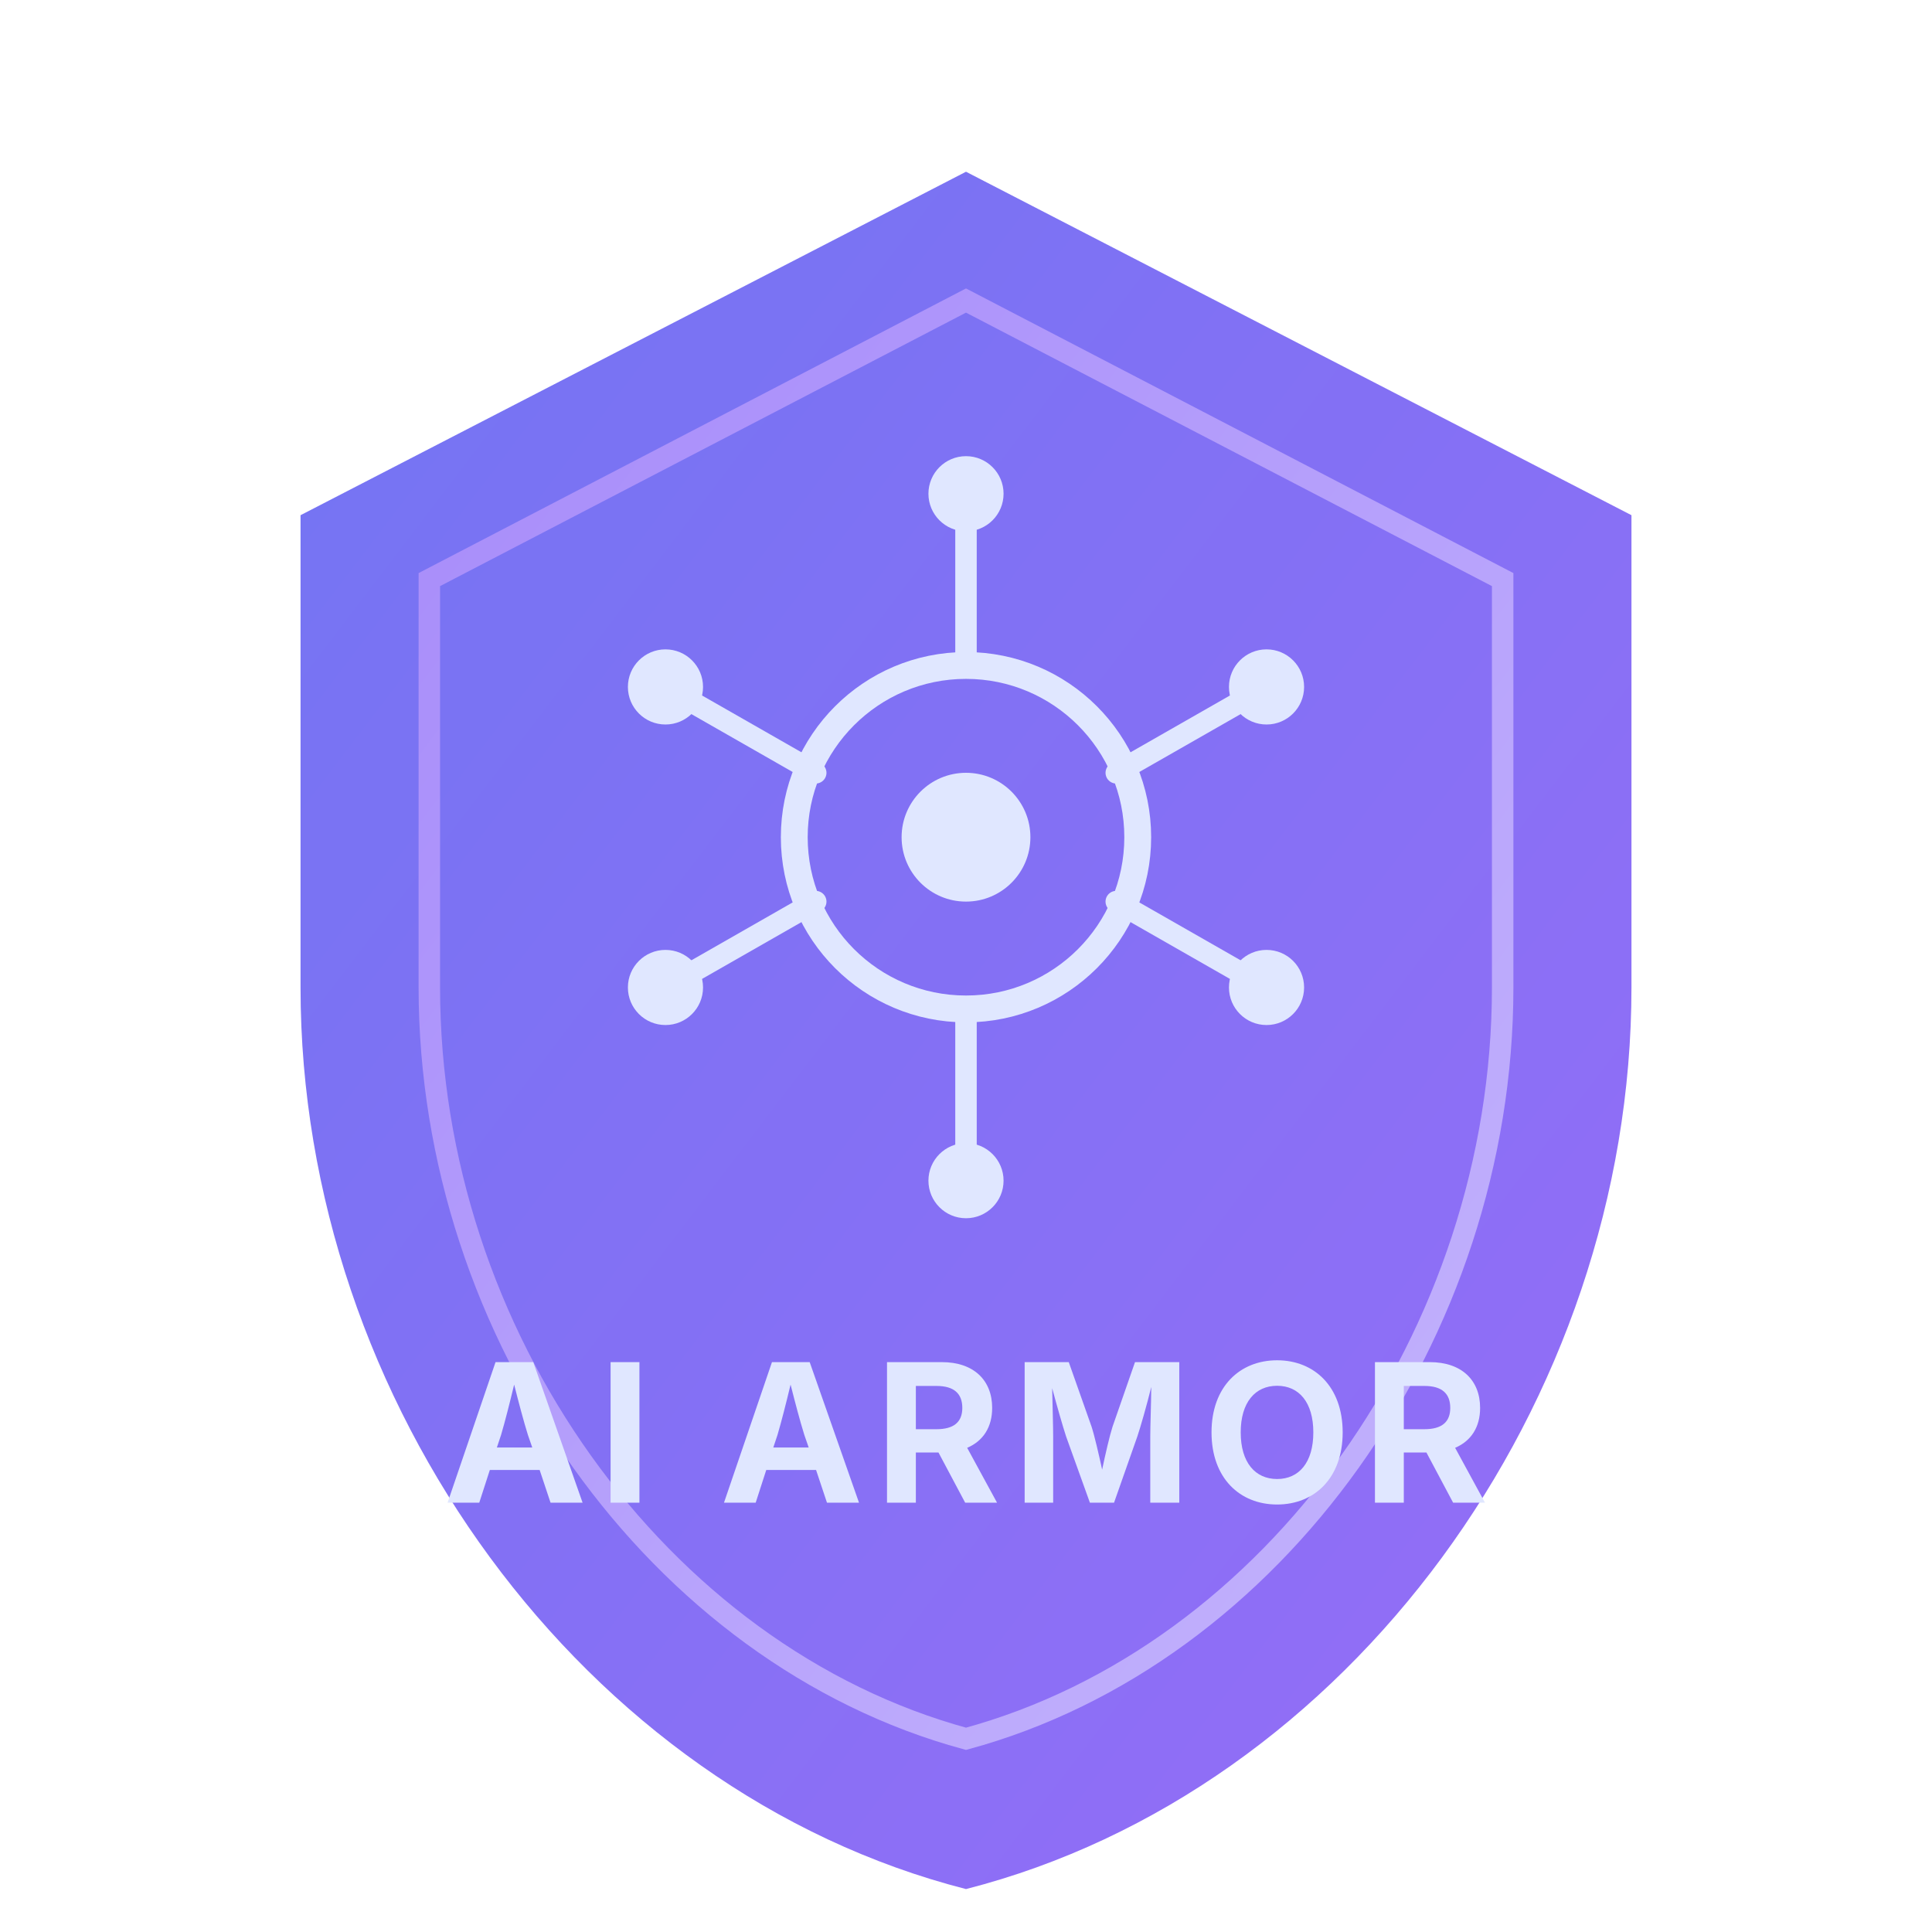
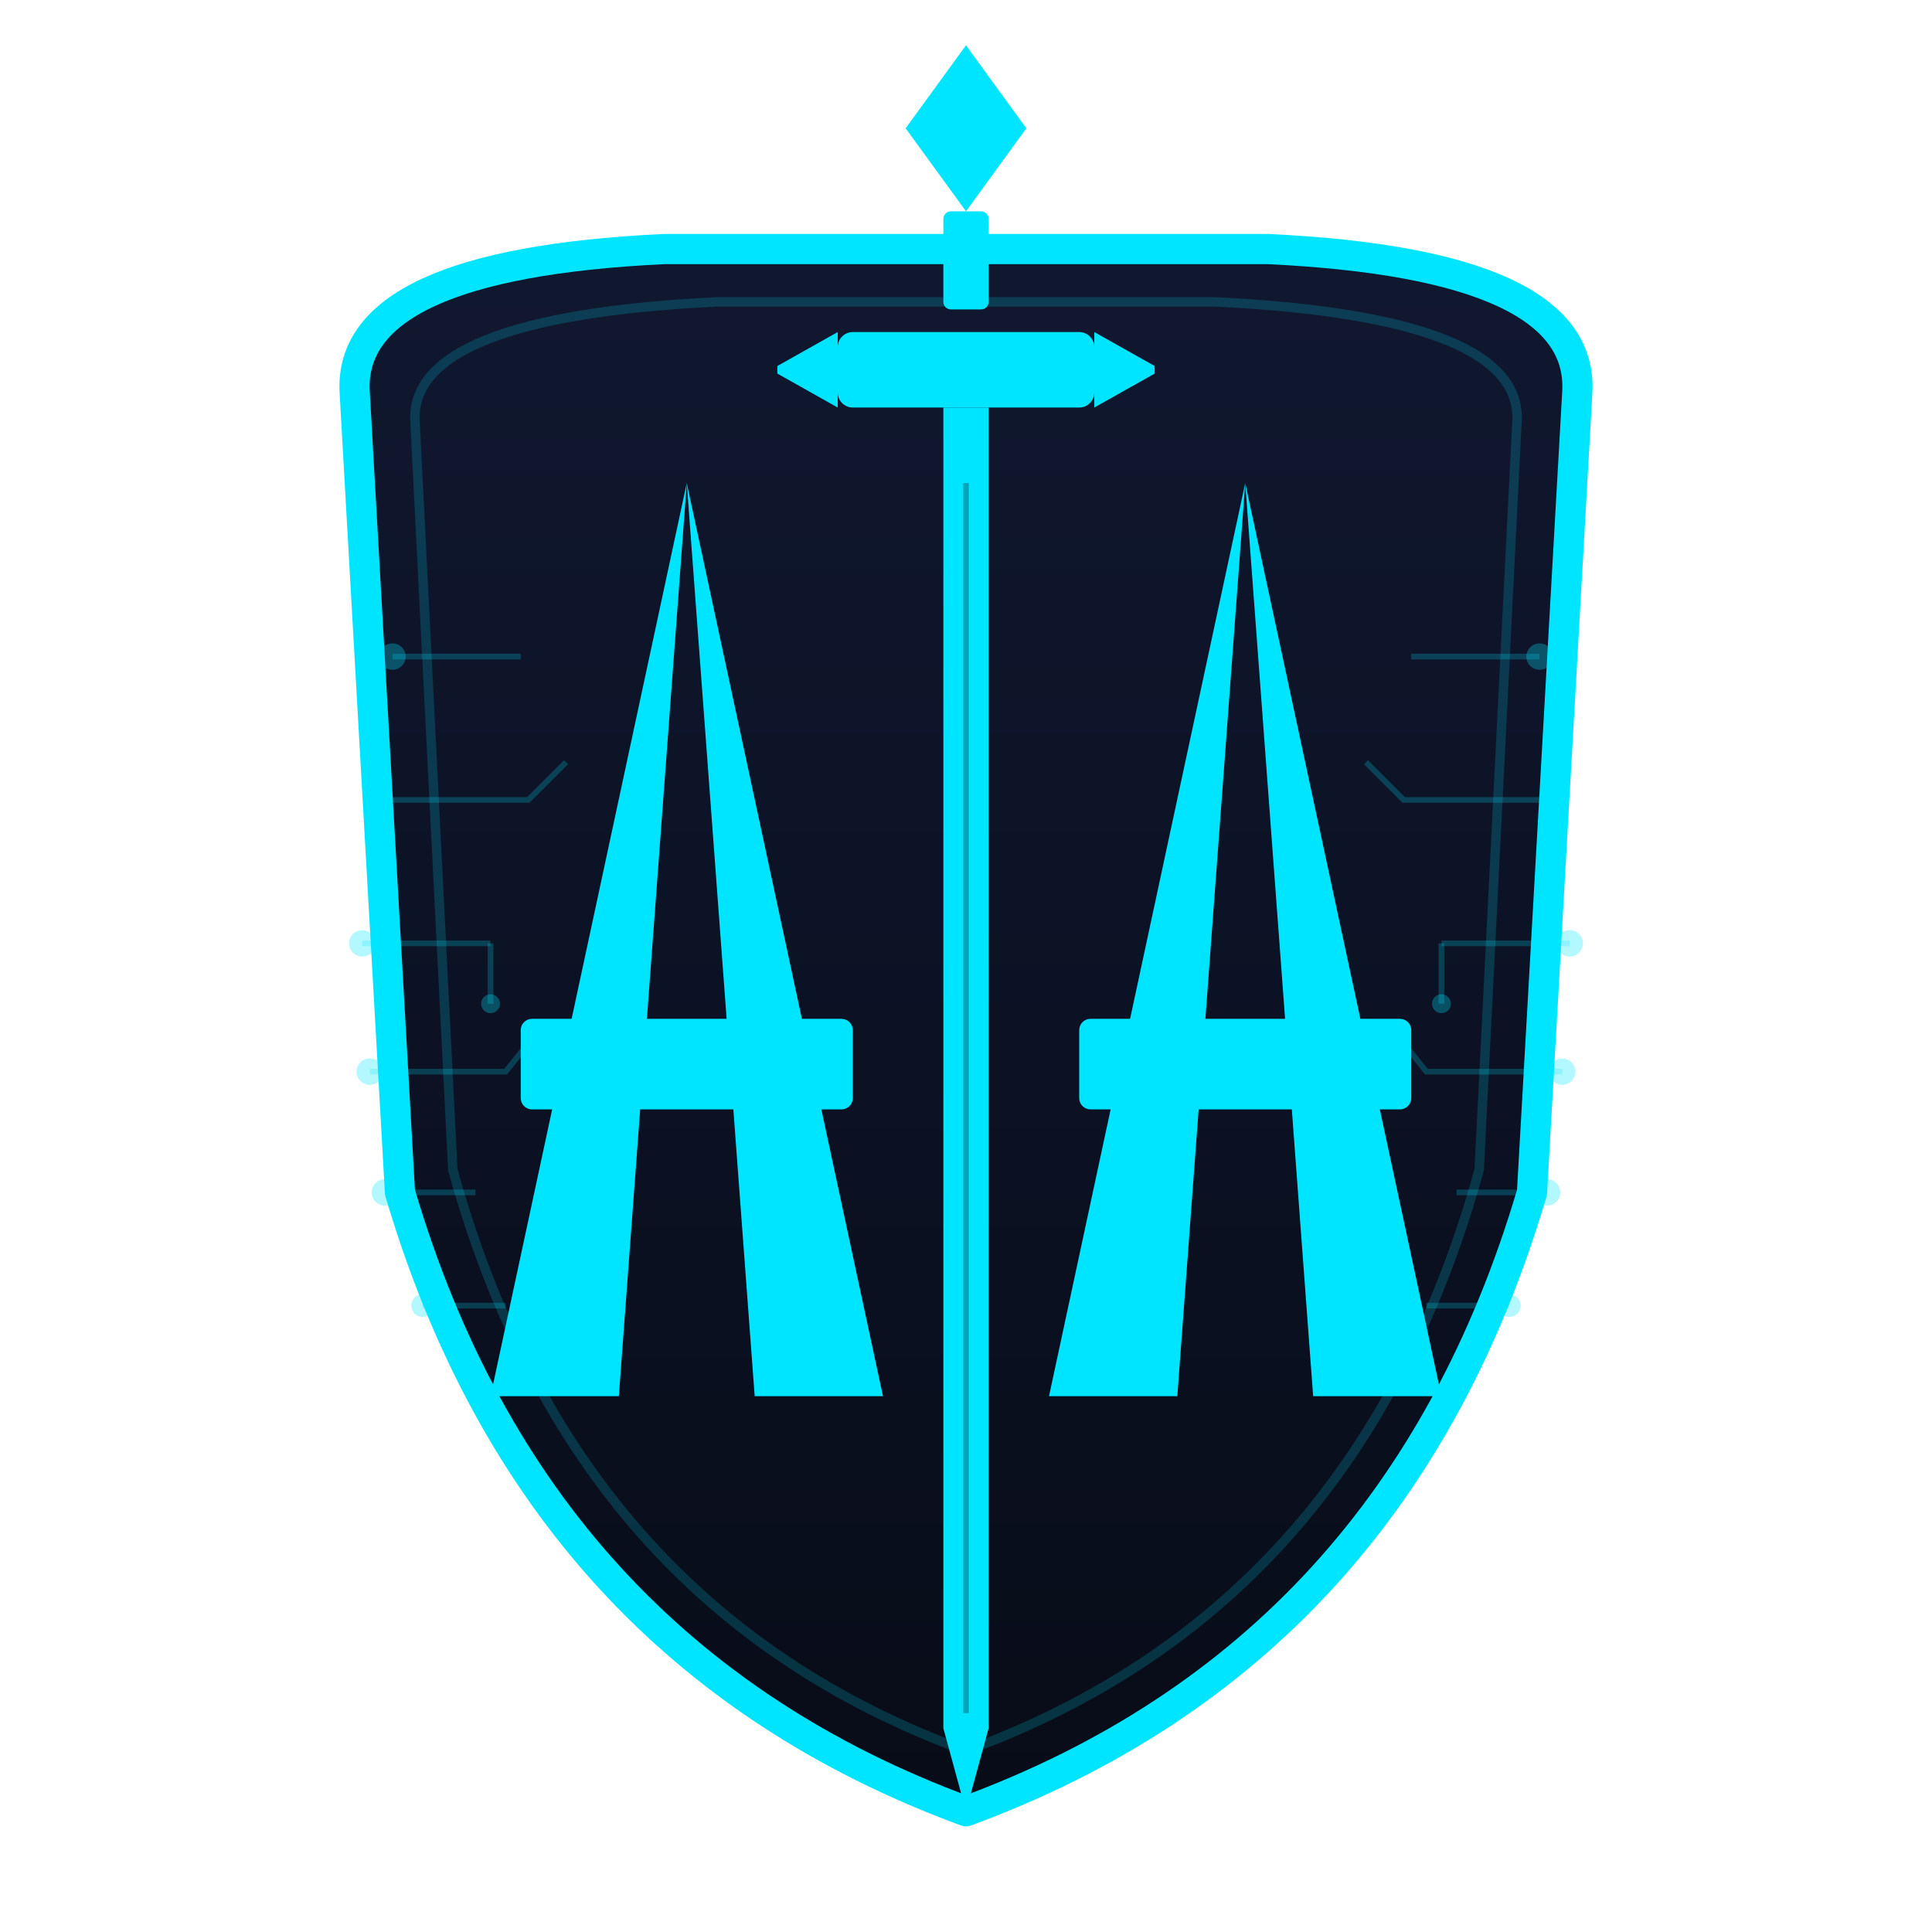
- <svg xmlns="http://www.w3.org/2000/svg" viewBox="0 0 180 180" fill="none">
+ <svg xmlns="http://www.w3.org/2000/svg" viewBox="0 0 512 512" fill="none">
  <defs>
-     <linearGradient id="shield" x1="0%" y1="0%" x2="100%" y2="100%">
-       <stop offset="0%" style="stop-color:#6366f1" />
-       <stop offset="100%" style="stop-color:#8b5cf6" />
-     </linearGradient>
-     <linearGradient id="glow" x1="0%" y1="0%" x2="100%" y2="100%">
-       <stop offset="0%" style="stop-color:#a78bfa" />
-       <stop offset="100%" style="stop-color:#c4b5fd" />
+     <linearGradient id="sf" x1="256" y1="64" x2="256" y2="482" gradientUnits="userSpaceOnUse">
+       <stop offset="0%" stop-color="#101830" />
+       <stop offset="100%" stop-color="#080C18" />
    </linearGradient>
  </defs>
-   <path d="M90 16L28 48v44c0 38.7 26.4 74.9 62 84 35.6-9.1 62-45.3 62-84V48L90 16z" fill="url(#shield)" opacity="0.9" />
-   <path d="M90 28L40 54v38c0 32.3 21.3 62.2 50 70 28.7-7.8 50-37.7 50-70V54L90 28z" fill="none" stroke="url(#glow)" stroke-width="2" />
-   <circle cx="90" cy="78" r="16" fill="none" stroke="#e0e7ff" stroke-width="2.5" />
-   <circle cx="90" cy="78" r="6" fill="#e0e7ff" />
-   <line x1="90" y1="62" x2="90" y2="46" stroke="#e0e7ff" stroke-width="2" stroke-linecap="round" />
-   <line x1="104" y1="72" x2="118" y2="64" stroke="#e0e7ff" stroke-width="2" stroke-linecap="round" />
-   <line x1="104" y1="84" x2="118" y2="92" stroke="#e0e7ff" stroke-width="2" stroke-linecap="round" />
-   <line x1="76" y1="72" x2="62" y2="64" stroke="#e0e7ff" stroke-width="2" stroke-linecap="round" />
-   <line x1="76" y1="84" x2="62" y2="92" stroke="#e0e7ff" stroke-width="2" stroke-linecap="round" />
-   <line x1="90" y1="94" x2="90" y2="110" stroke="#e0e7ff" stroke-width="2" stroke-linecap="round" />
-   <circle cx="90" cy="46" r="3.5" fill="#e0e7ff" />
-   <circle cx="118" cy="64" r="3.5" fill="#e0e7ff" />
-   <circle cx="118" cy="92" r="3.5" fill="#e0e7ff" />
-   <circle cx="62" cy="64" r="3.5" fill="#e0e7ff" />
-   <circle cx="62" cy="92" r="3.5" fill="#e0e7ff" />
-   <circle cx="90" cy="110" r="3.5" fill="#e0e7ff" />
-   <text x="90" y="140" text-anchor="middle" font-family="system-ui, -apple-system, sans-serif" font-size="18" font-weight="700" fill="#e0e7ff" letter-spacing="1">AI ARMOR</text>
+   <path d="M176 66 L336 66 Q420 70 418 104 L406 316 Q370 438 256 480 Q142 438 106 316 L94 104 Q92 70 176 66 Z" fill="url(#sf)" stroke="#00E5FF" stroke-width="8" stroke-linejoin="round" />
+   <path d="M190 80 L322 80 Q404 84 402 112 L392 310 Q360 426 256 464 Q152 426 120 310 L110 112 Q108 84 190 80 Z" fill="none" stroke="rgba(0,229,255,0.18)" stroke-width="2.5" />
+   <g stroke="rgba(0,229,255,0.22)" stroke-width="1.5" fill="none">
+     <path d="M104 174 L138 174" />
+     <path d="M100 212 L140 212 L150 202" />
+     <path d="M96 250 L130 250" />
+     <path d="M130 250 L130 266" />
+     <path d="M98 284 L134 284 L142 274" />
+     <path d="M102 316 L126 316" />
+     <path d="M112 346 L134 346" />
+   </g>
+   <g stroke="rgba(0,229,255,0.22)" stroke-width="1.5" fill="none">
+     <path d="M408 174 L374 174" />
+     <path d="M412 212 L372 212 L362 202" />
+     <path d="M416 250 L382 250" />
+     <path d="M382 250 L382 266" />
+     <path d="M414 284 L378 284 L370 274" />
+     <path d="M410 316 L386 316" />
+     <path d="M400 346 L378 346" />
+   </g>
+   <g fill="rgba(0,229,255,0.30)">
+     <circle cx="104" cy="174" r="3.5" />
+     <circle cx="100" cy="212" r="3.5" />
+     <circle cx="96" cy="250" r="3.5" />
+     <circle cx="130" cy="266" r="2.5" />
+     <circle cx="98" cy="284" r="3.5" />
+     <circle cx="102" cy="316" r="3.5" />
+     <circle cx="112" cy="346" r="3" />
+     <circle cx="408" cy="174" r="3.5" />
+     <circle cx="412" cy="212" r="3.5" />
+     <circle cx="416" cy="250" r="3.5" />
+     <circle cx="382" cy="266" r="2.5" />
+     <circle cx="414" cy="284" r="3.5" />
+     <circle cx="410" cy="316" r="3.5" />
+     <circle cx="400" cy="346" r="3" />
+   </g>
+   <path d="M256 12 L272 34 L256 56 L240 34 Z" fill="#00E5FF" />
+   <rect x="250" y="56" width="12" height="26" rx="2" fill="#00E5FF" />
+   <path d="M206 97 L222 88 L222 108 L206 99 Z" fill="#00E5FF" />
+   <rect x="222" y="88" width="68" height="20" rx="4" fill="#00E5FF" />
+   <path d="M306 97 L290 88 L290 108 L306 99 Z" fill="#00E5FF" />
+   <path d="M250 108 L250 458 L256 480 L262 458 L262 108 Z" fill="#00E5FF" />
+   <line x1="256" y1="128" x2="256" y2="454" stroke="#080C18" stroke-width="1.5" opacity="0.3" />
+   <polygon points="182,128 130,370 164,370" fill="#00E5FF" />
+   <polygon points="182,128 200,370 234,370" fill="#00E5FF" />
+   <rect x="138" y="270" width="88" height="24" rx="3" fill="#00E5FF" />
+   <polygon points="330,128 278,370 312,370" fill="#00E5FF" />
+   <polygon points="330,128 348,370 382,370" fill="#00E5FF" />
+   <rect x="286" y="270" width="88" height="24" rx="3" fill="#00E5FF" />
</svg>
